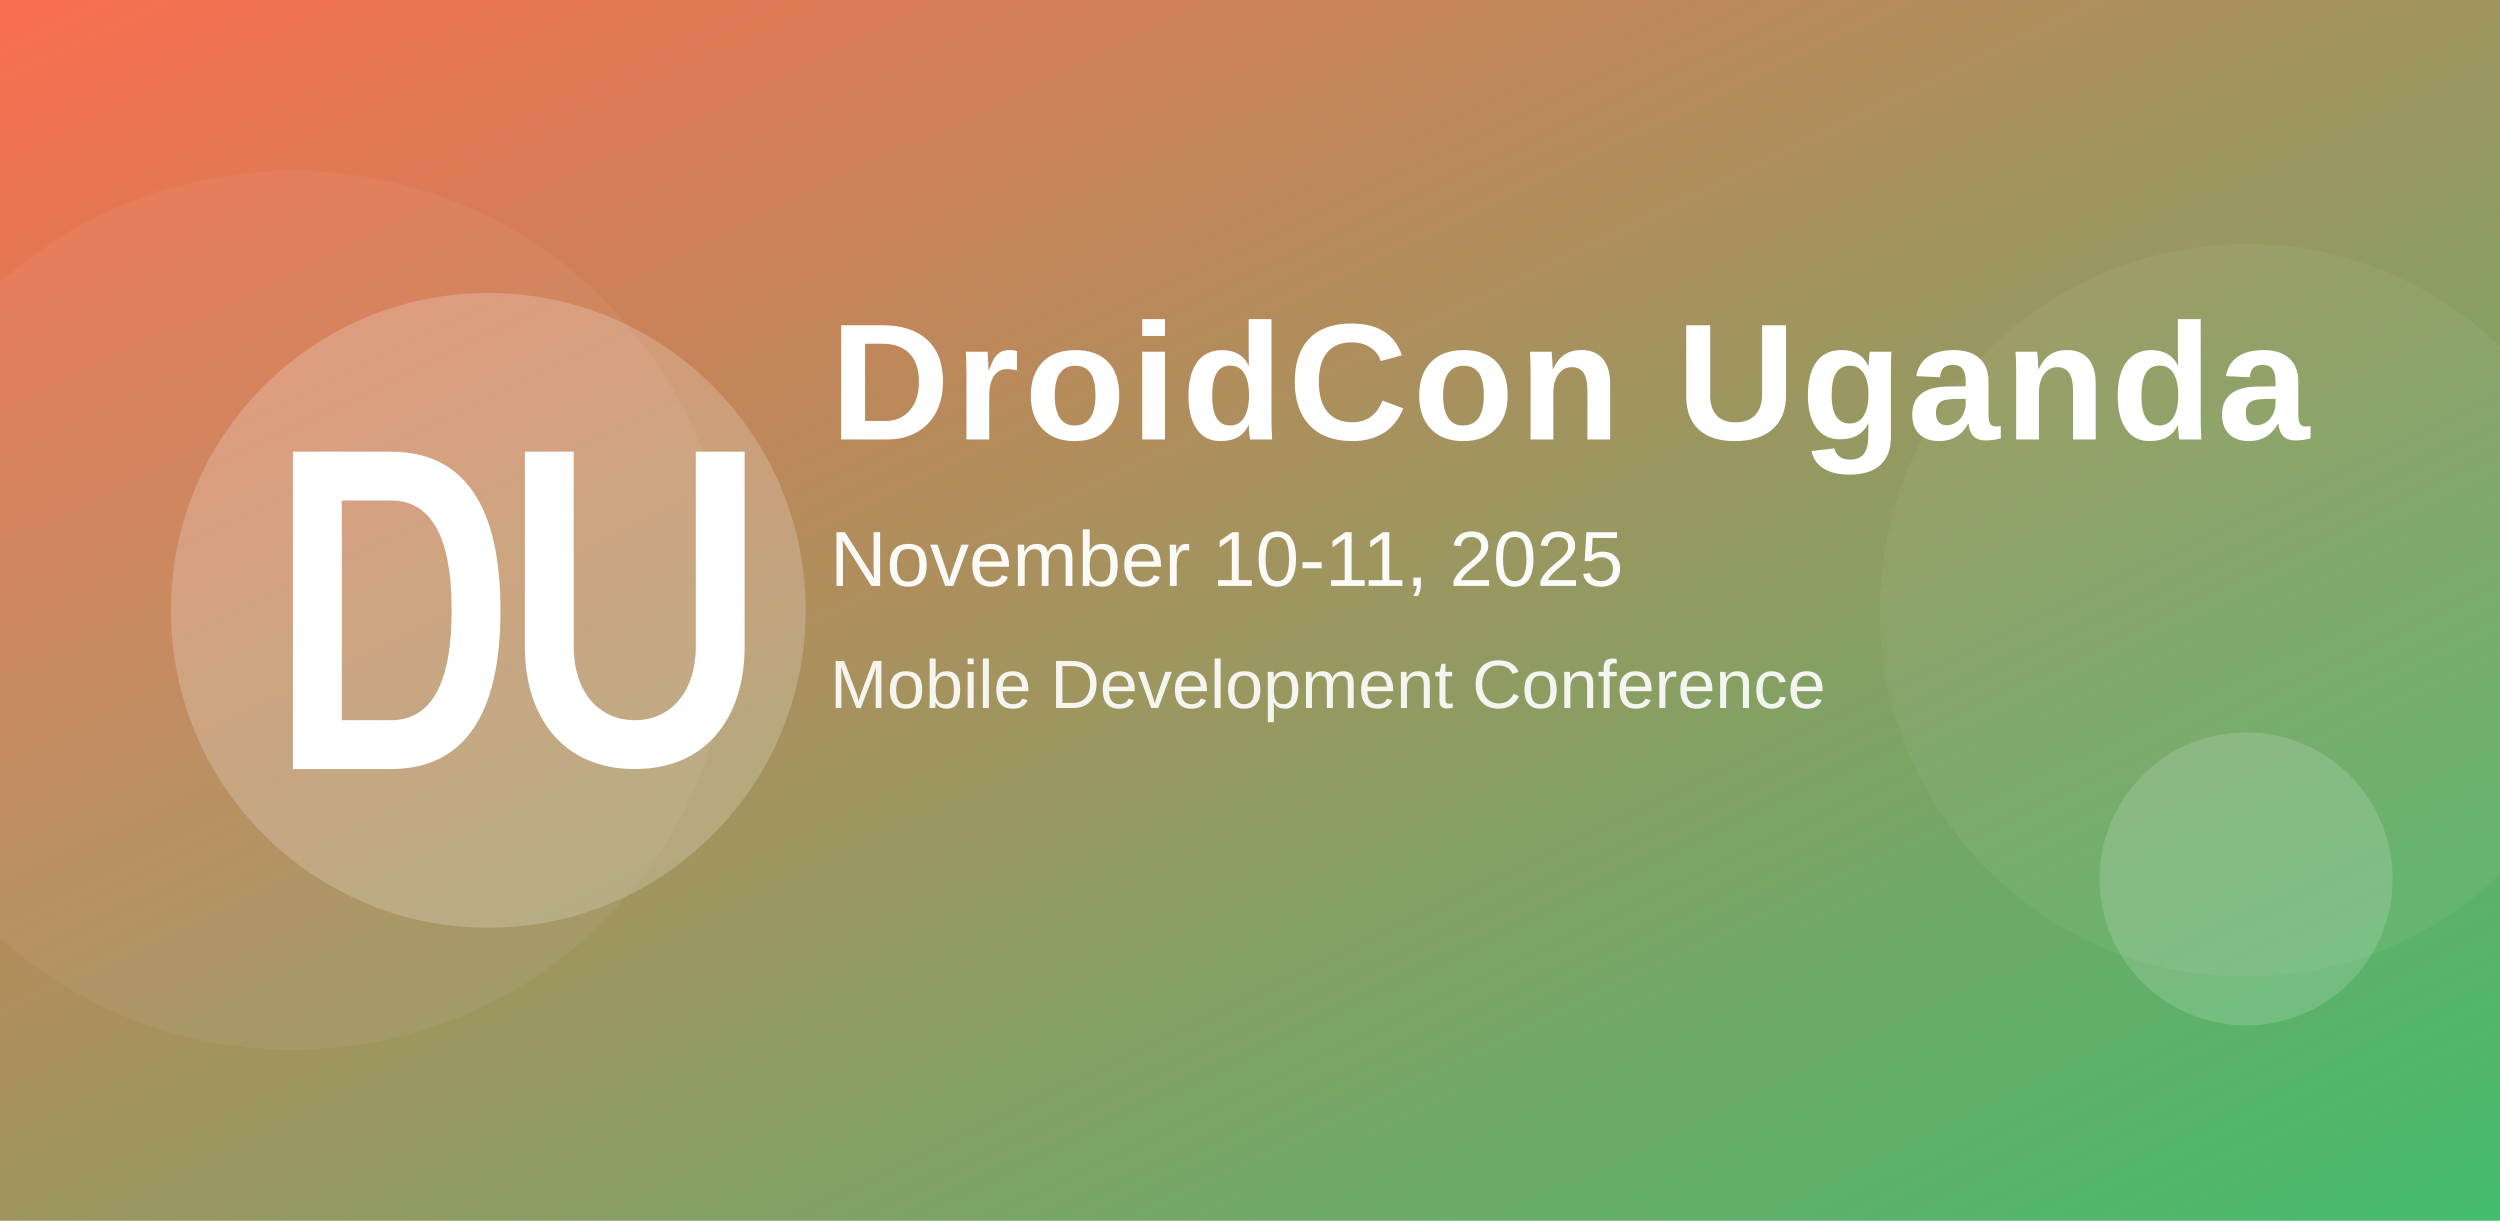
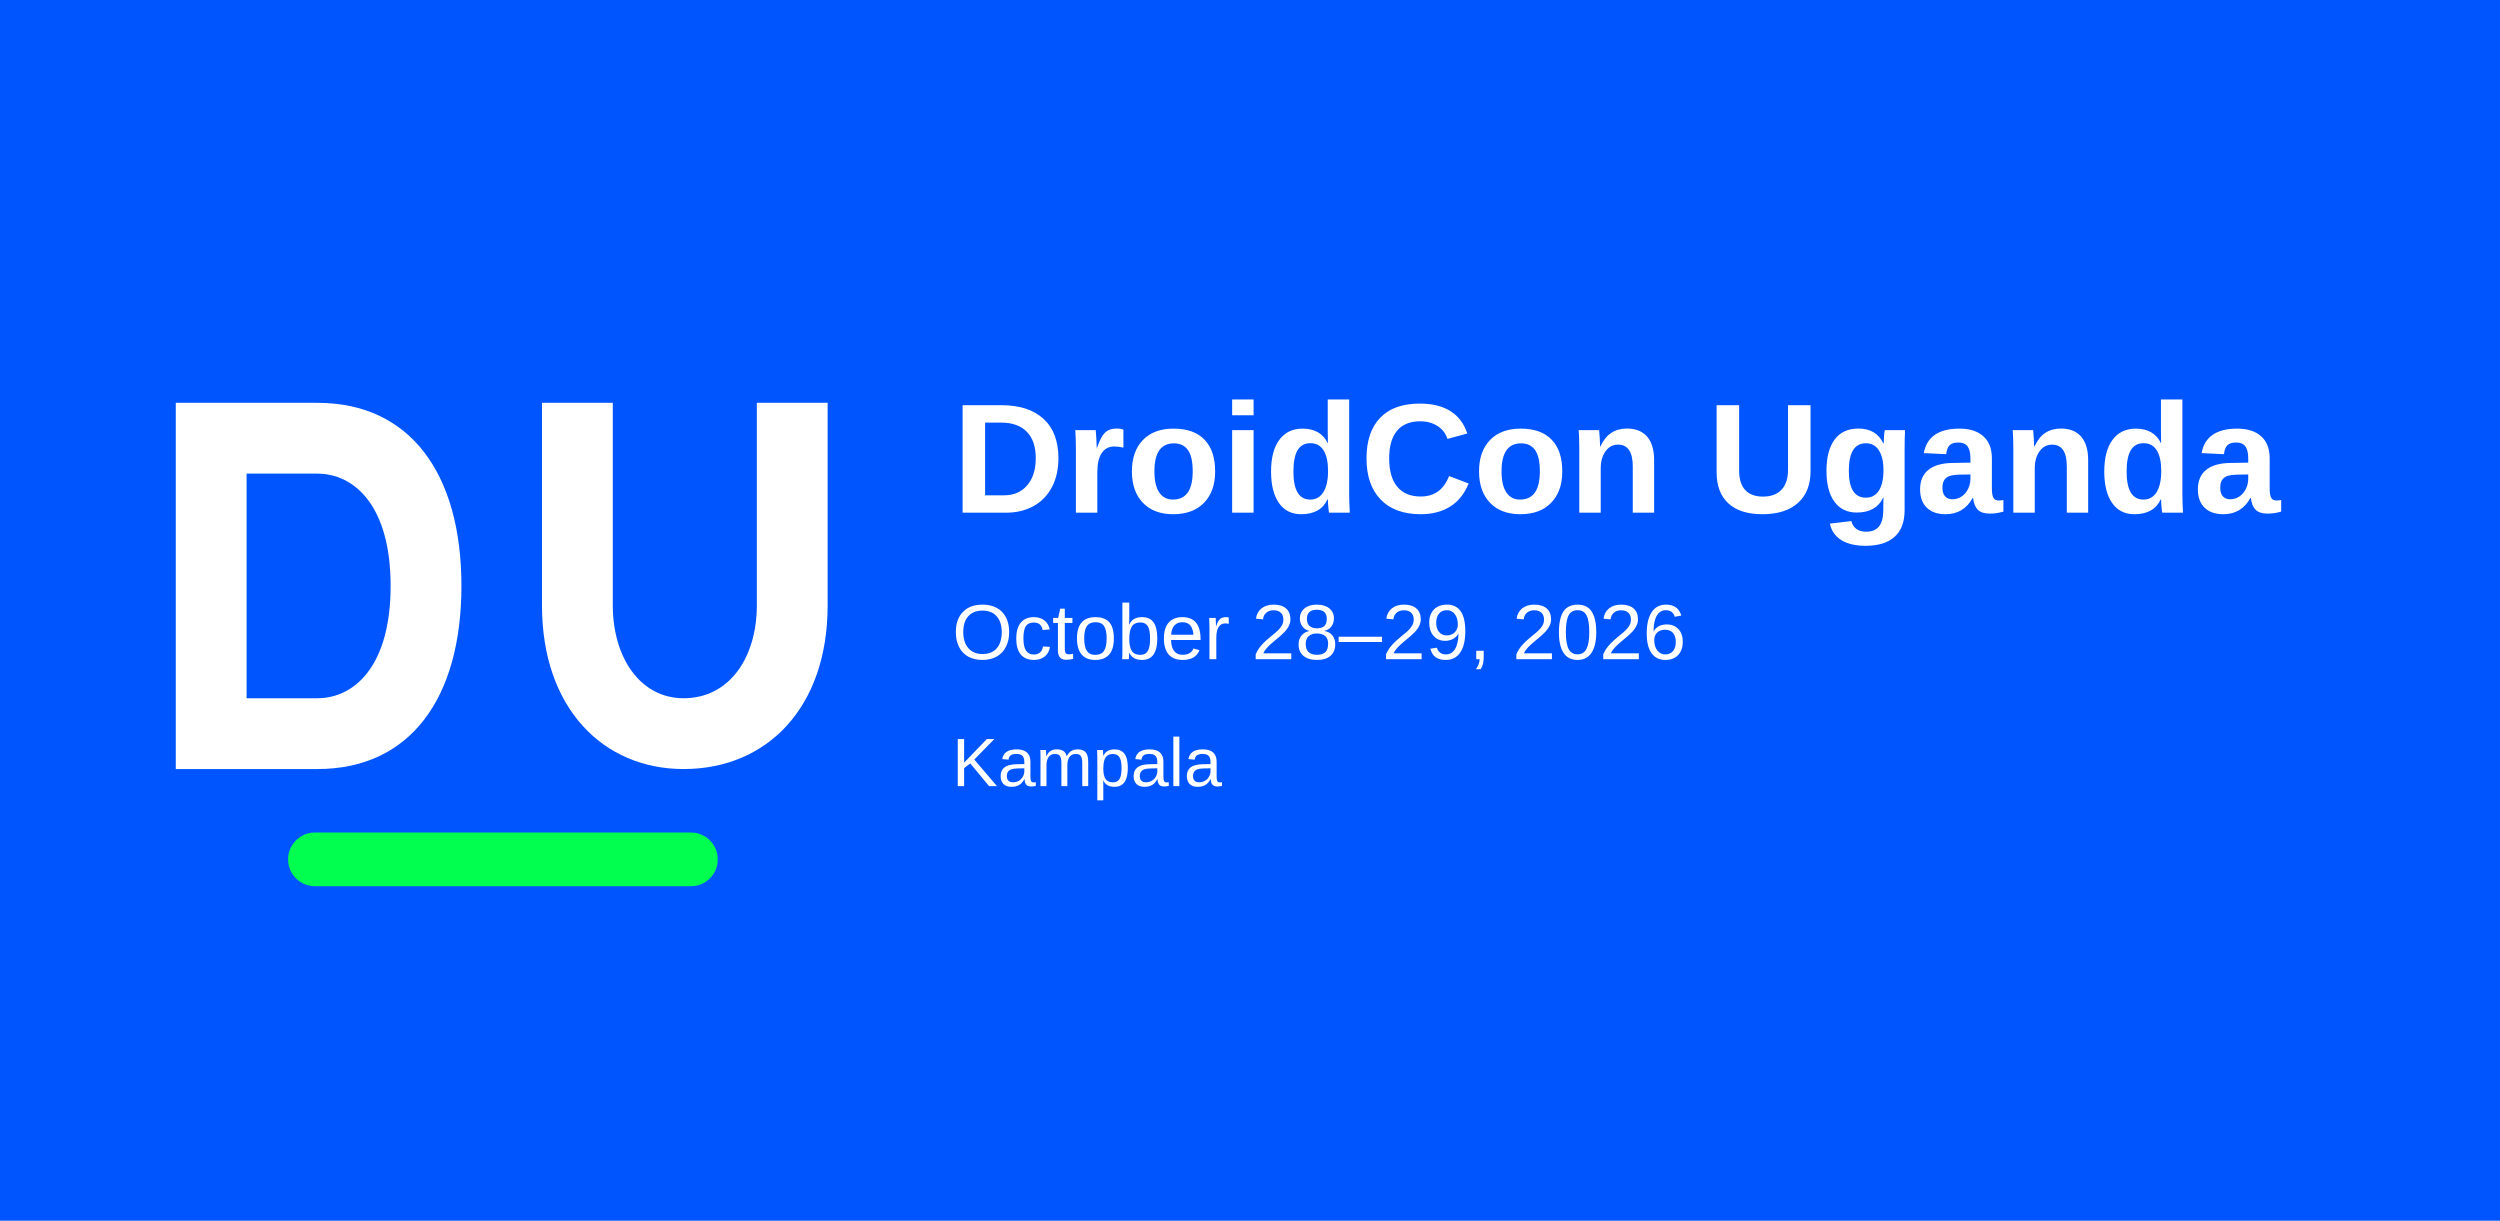
<svg xmlns="http://www.w3.org/2000/svg" width="1024" height="500" viewBox="0 0 1024 500">
-   <defs>
-     <linearGradient id="bgGrad" x1="0%" y1="0%" x2="100%" y2="100%">
-       <stop offset="0%" style="stop-color:#FA6E50;stop-opacity:1" />
-       <stop offset="100%" style="stop-color:#43BC6E;stop-opacity:1" />
-     </linearGradient>
-   </defs>
-   <rect width="1024" height="500" fill="url(#bgGrad)" />
-   <circle cx="120" cy="250" r="180" fill="#FFFFFF" opacity="0.05" />
-   <circle cx="920" cy="250" r="150" fill="#FFFFFF" opacity="0.05" />
-   <g transform="translate(70, 120)">
-     <circle cx="130" cy="130" r="130" fill="#FFFFFF" opacity="0.2" />
-     <g transform="translate(50, 65)">
-       <path d="M0,0 L0,130 L40,130 C70,130 85,108 85,65 C85,22 70,0 40,0 Z M20,20 L40,20 C55,20 65,32 65,65 C65,98 55,110 40,110 L20,110 Z" fill="#FFFFFF" />
+   <rect width="1024" height="500" fill="#0055FF" />
+   <g transform="translate(72, 145)">
+     <g transform="translate(0, 20)">
+       <path fill="#FFFFFF" fill-rule="evenodd" d="M0,0 L0,150 L58,150 C96,150 117,121 117,75 C117,29 96,0 58,0 Z M29,29 L58,29 C73,29 88,42 88,75 C88,108 73,121 58,121 L29,121 Z" />
+       <path fill="#FFFFFF" transform="translate(150,0)" d="M0,0 L0,83 C0,125 25,150 58,150 C92,150 117,125 117,83 L117,0 L88,0 L88,83 C88,104 77,121 58,121 C40,121 29,104 29,83 L29,0 Z" />
    </g>
-     <g transform="translate(145, 65)">
-       <path d="M0,0 L0,80 C0,108 15,130 45,130 C75,130 90,108 90,80 L90,0 L70,0 L70,80 C70,98 60,110 45,110 C30,110 20,98 20,80 L20,0 Z" fill="#FFFFFF" />
-     </g>
+     <rect x="46" y="196" width="176" height="22" rx="11" fill="#00FF4F" />
  </g>
-   <g transform="translate(340, 0)">
-     <text x="0" y="180" font-family="Arial, Helvetica, sans-serif" font-size="68" font-weight="bold" fill="#FFFFFF" letter-spacing="2">
-       DroidCon Uganda
-     </text>
-     <text x="0" y="240" font-family="Arial, Helvetica, sans-serif" font-size="32" font-weight="500" fill="#FFFFFF" opacity="0.95">
-       November 10-11, 2025
-     </text>
-     <text x="0" y="290" font-family="Arial, Helvetica, sans-serif" font-size="28" font-weight="400" fill="#FFFFFF" opacity="0.9">
-       Mobile Development Conference
-     </text>
-   </g>
-   <g transform="translate(880, 320)">
-     <circle cx="40" cy="40" r="60" fill="#FFFFFF" opacity="0.15" />
-   </g>
+   <text x="390" y="210" font-family="Arial, Helvetica, sans-serif" font-size="64" font-weight="700" fill="#FFFFFF">DroidCon Uganda</text>
+   <text x="390" y="270" font-family="Arial, Helvetica, sans-serif" font-size="32" font-weight="500" fill="#FFFFFF">October 28–29, 2026</text>
+   <text x="390" y="322" font-family="Arial, Helvetica, sans-serif" font-size="28" fill="#FFFFFF">Kampala</text>
</svg>
